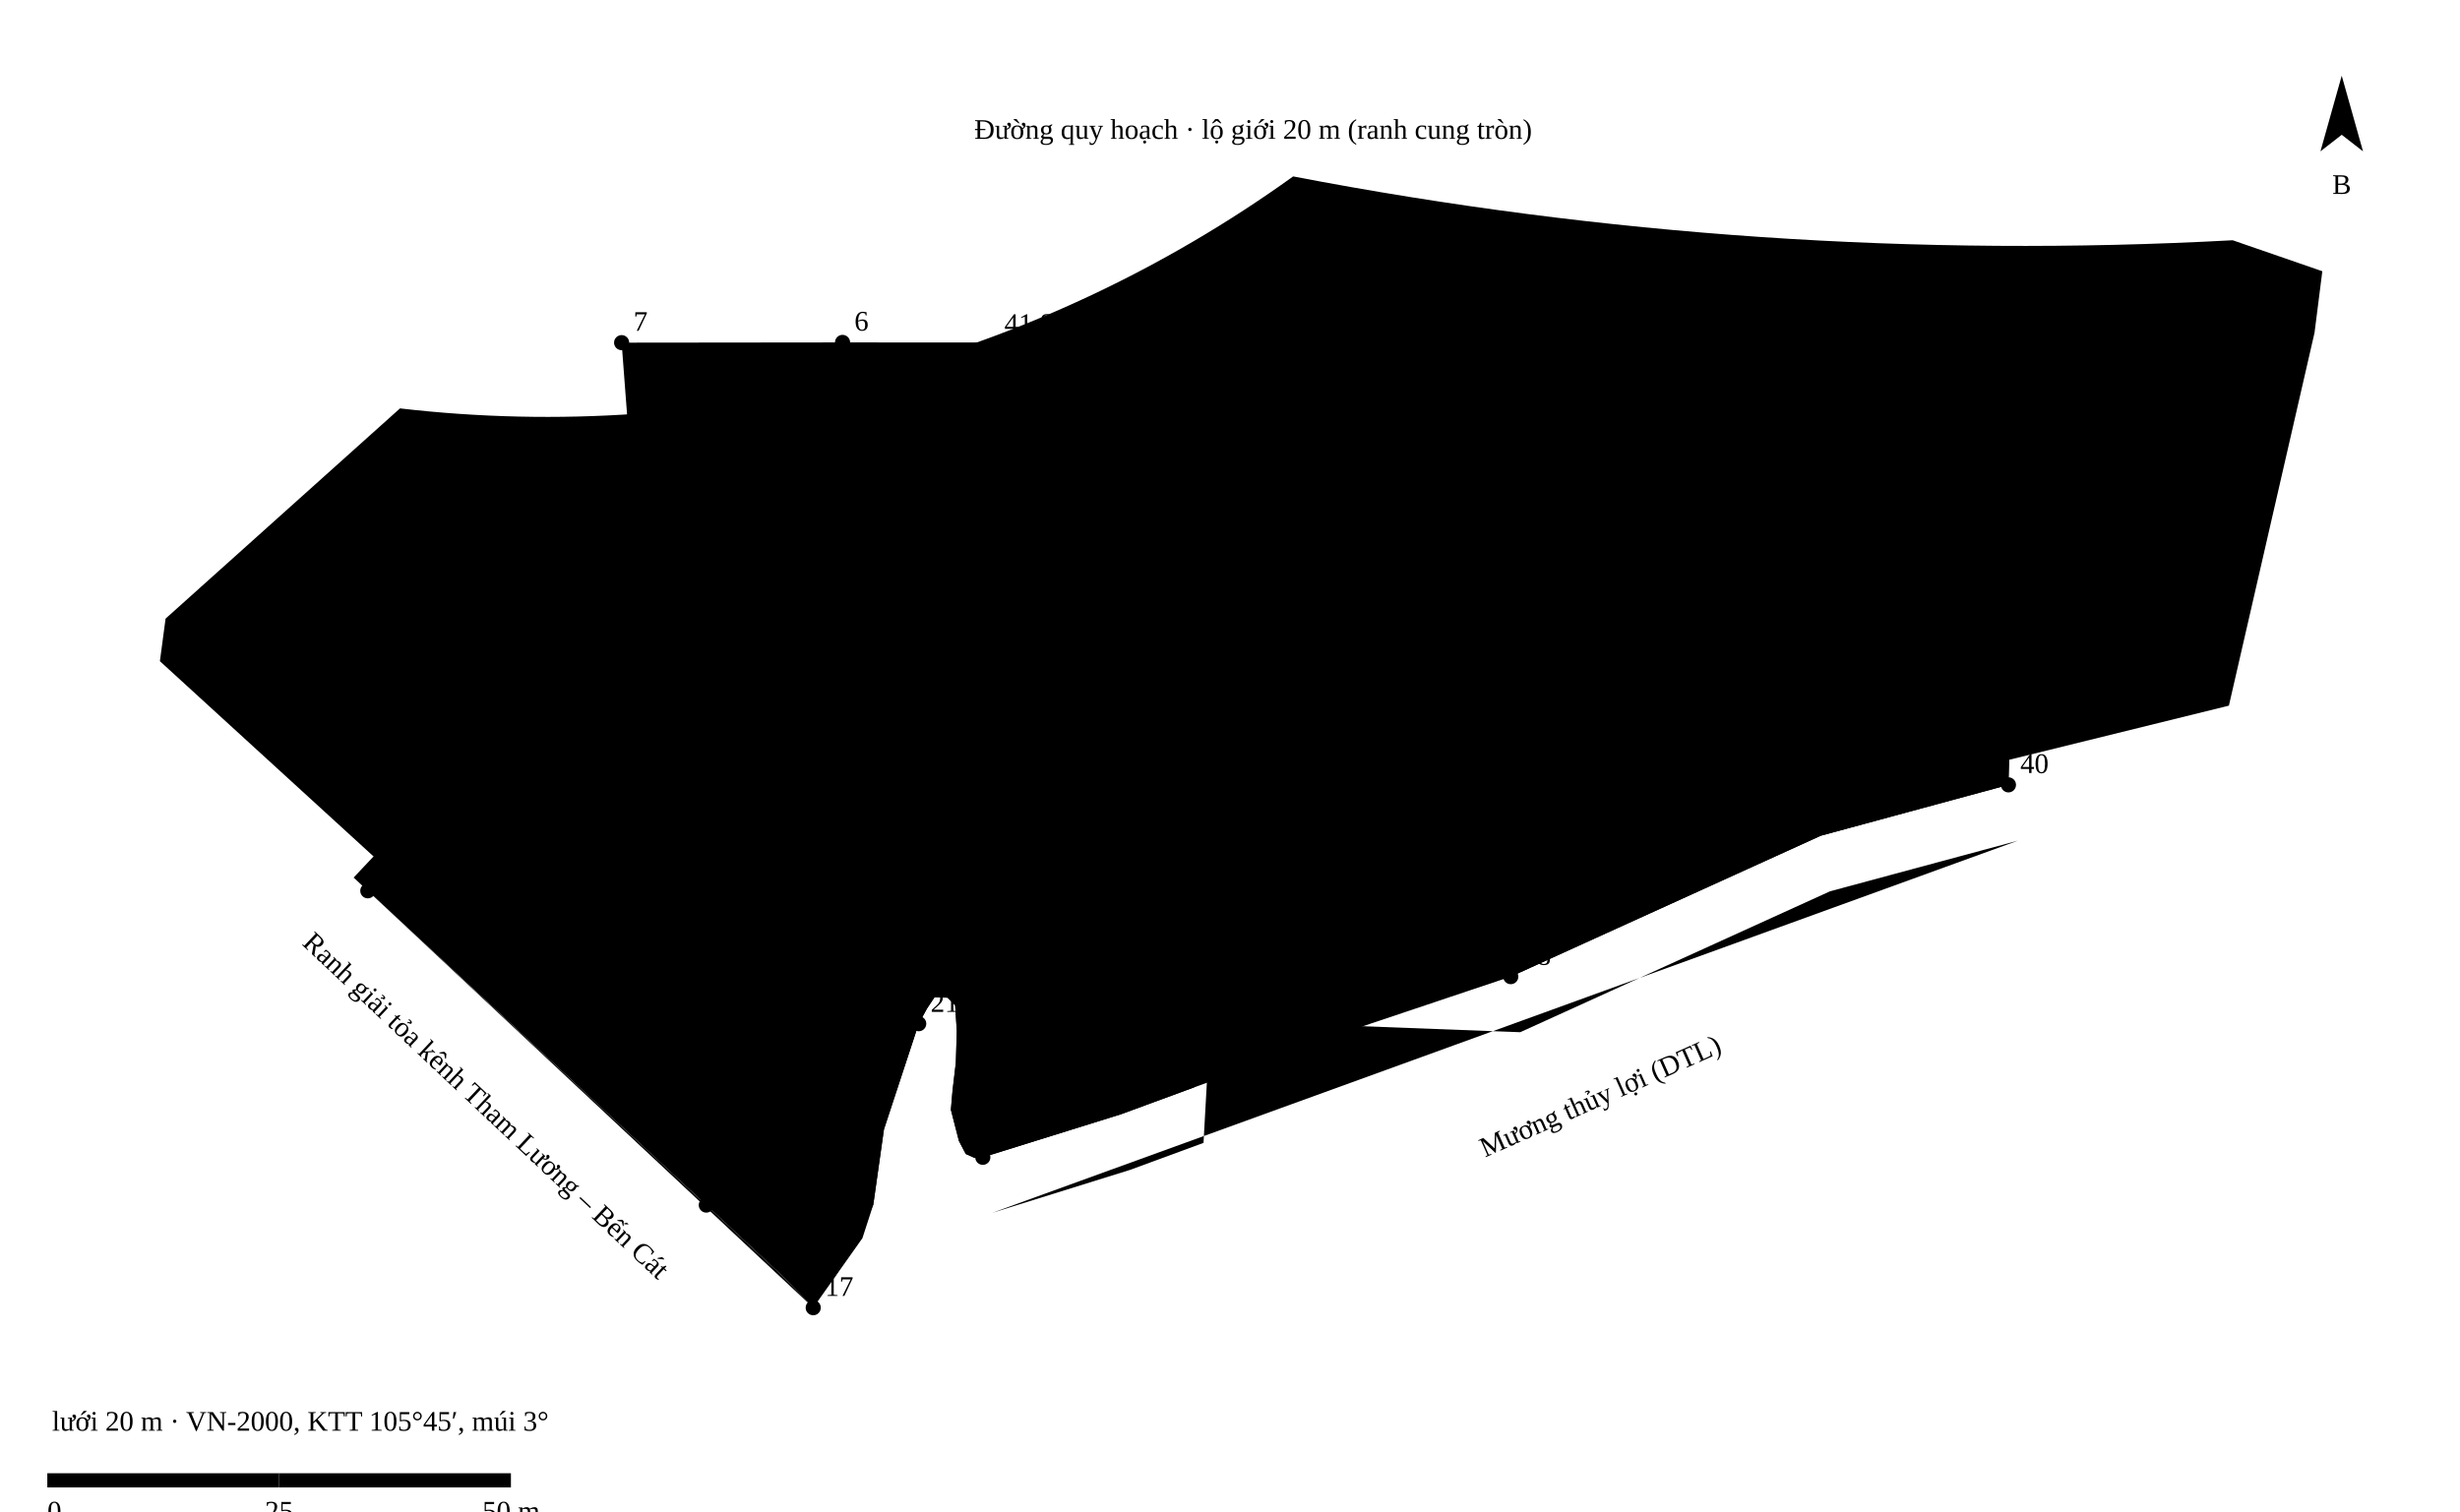
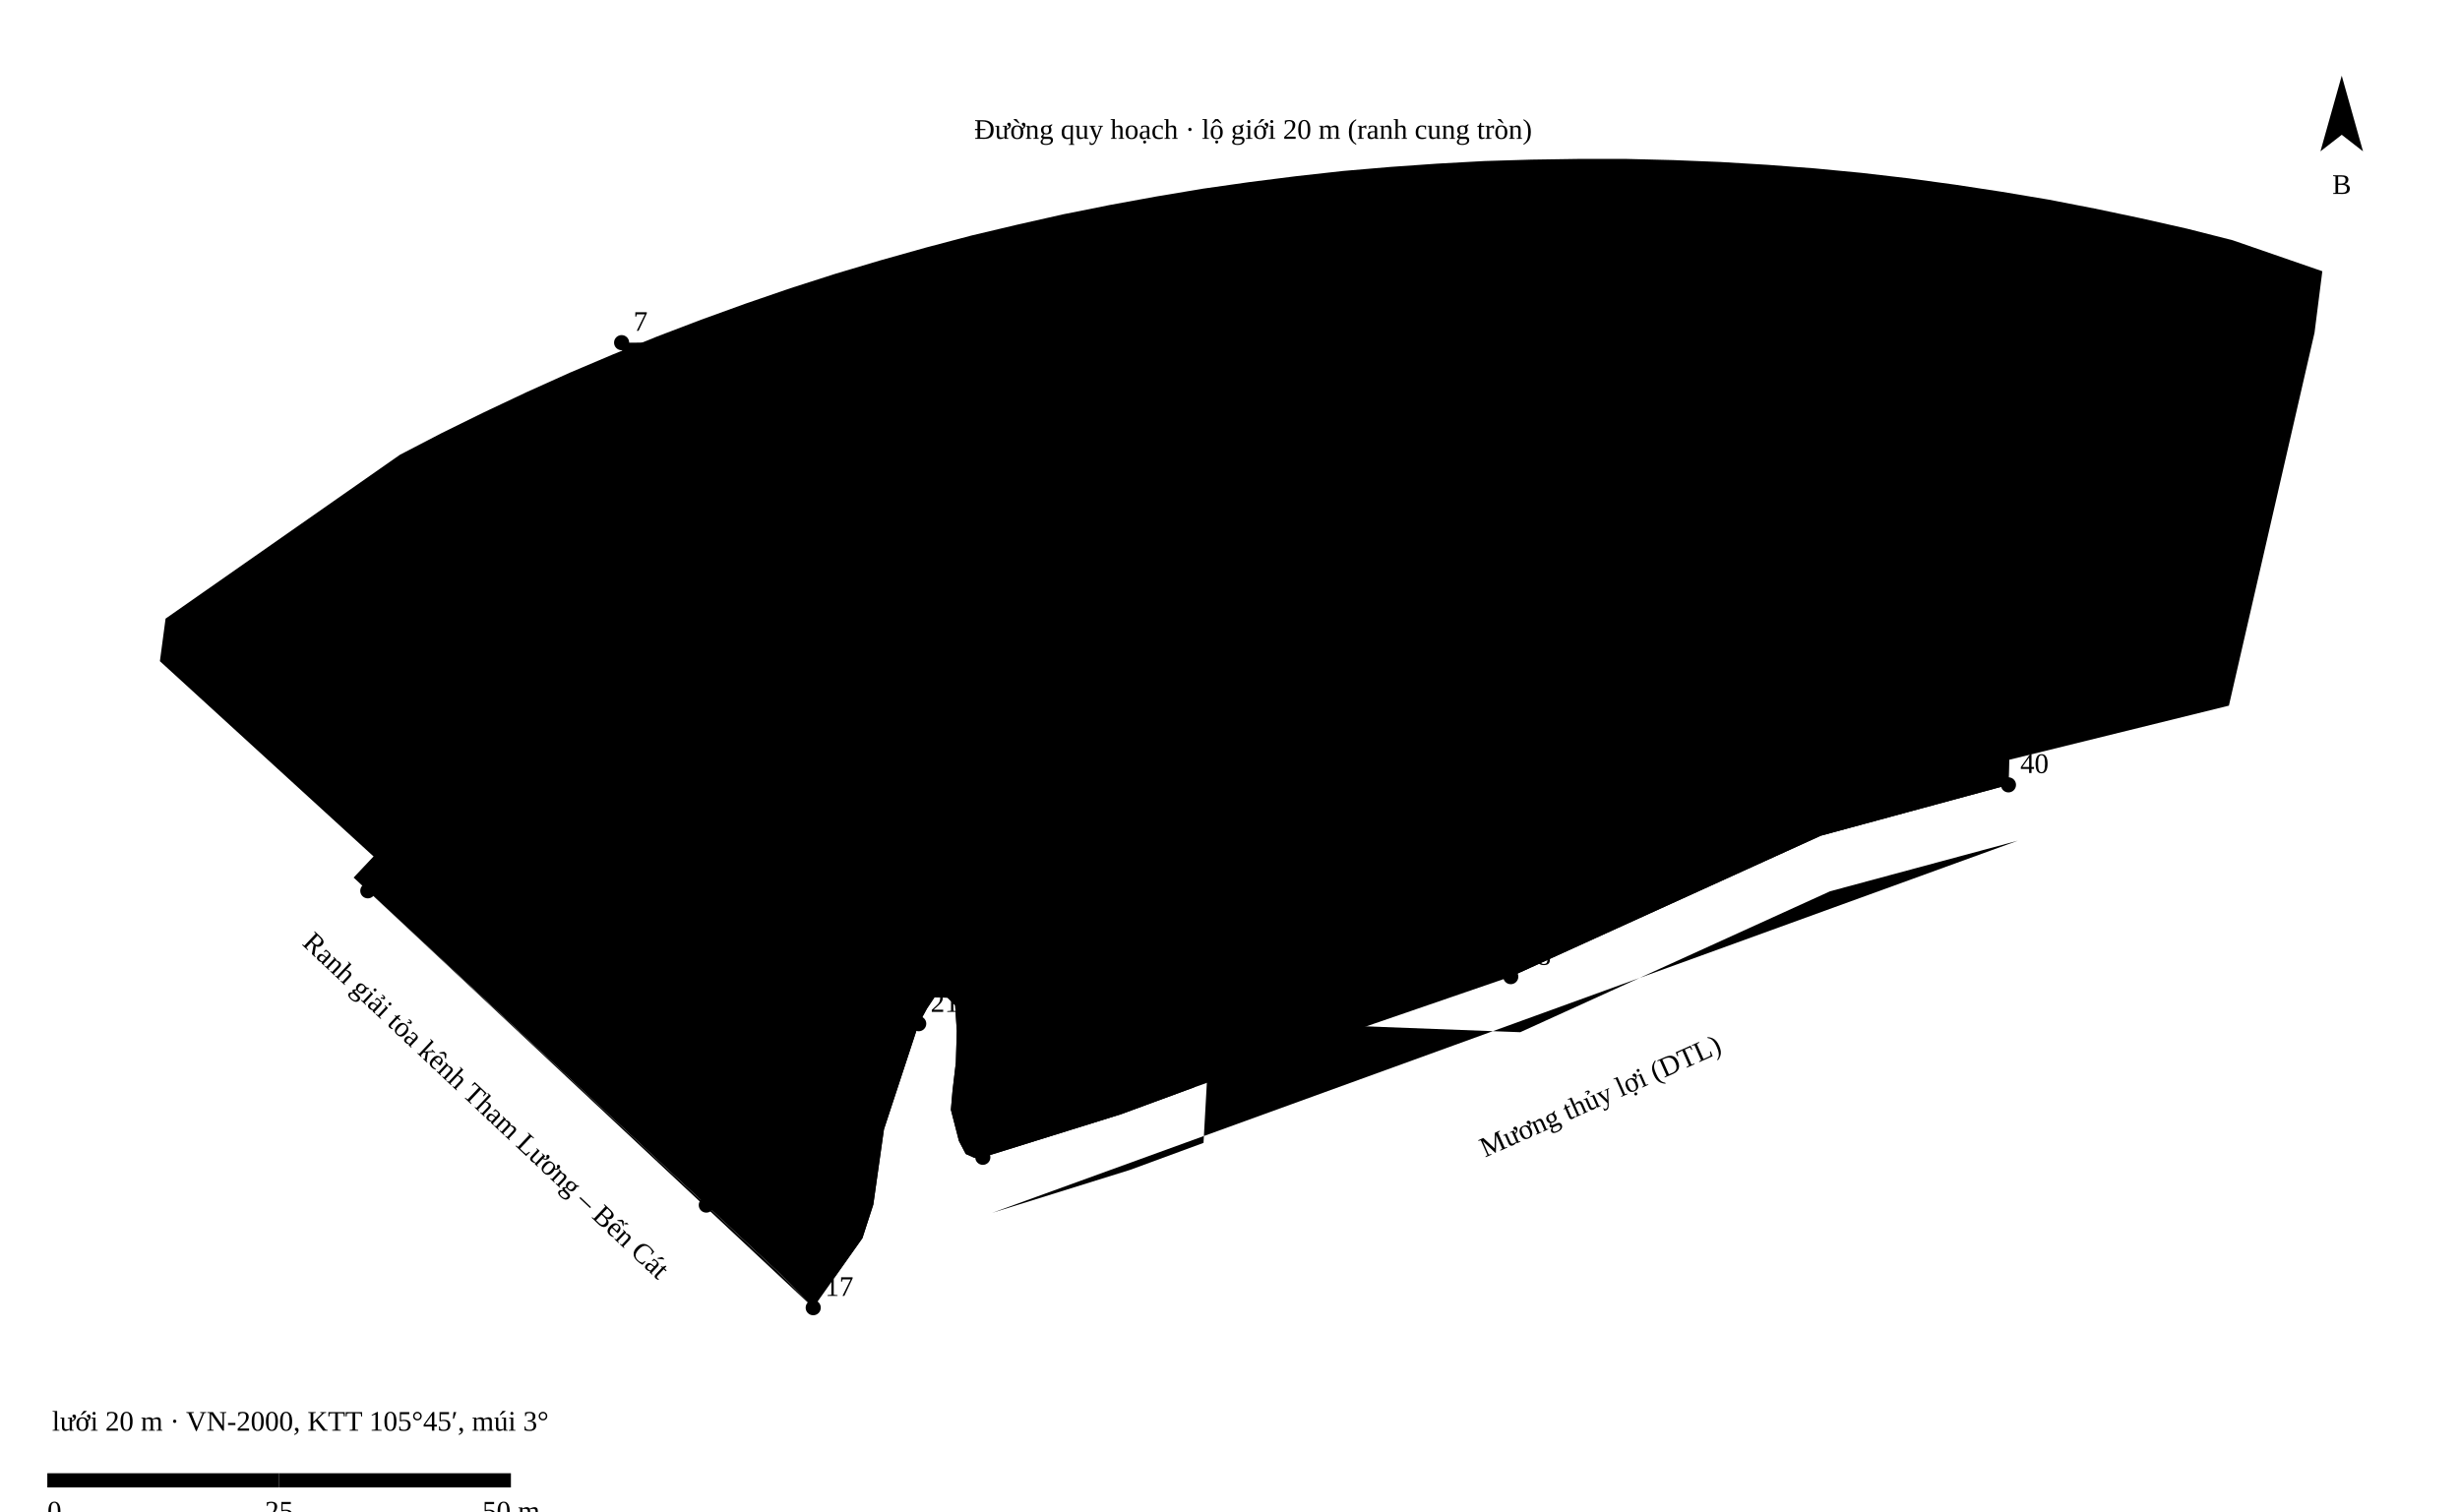
<svg xmlns="http://www.w3.org/2000/svg" viewBox="-20 -40 1040 639" role="img" aria-label="Sơ đồ ranh khu đất theo tọa độ VN-2000" class="siteplan">
  <line class="grid" x1="39.2" y1="0" x2="39.2" y2="549" />
  <line class="grid" x1="117.6" y1="0" x2="117.6" y2="549" />
  <line class="grid" x1="196.1" y1="0" x2="196.1" y2="549" />
  <line class="grid" x1="274.5" y1="0" x2="274.5" y2="549" />
  <line class="grid" x1="352.9" y1="0" x2="352.9" y2="549" />
  <line class="grid" x1="431.4" y1="0" x2="431.4" y2="549" />
  <line class="grid" x1="509.8" y1="0" x2="509.8" y2="549" />
  <line class="grid" x1="588.2" y1="0" x2="588.2" y2="549" />
  <line class="grid" x1="666.7" y1="0" x2="666.7" y2="549" />
  <line class="grid" x1="745.1" y1="0" x2="745.1" y2="549" />
  <line class="grid" x1="823.5" y1="0" x2="823.5" y2="549" />
  <line class="grid" x1="902.0" y1="0" x2="902.0" y2="549" />
  <line class="grid" x1="980.4" y1="0" x2="980.4" y2="549" />
  <line class="grid" x1="0" y1="509.8" x2="1000" y2="509.8" />
  <line class="grid" x1="0" y1="431.4" x2="1000" y2="431.4" />
  <line class="grid" x1="0" y1="352.9" x2="1000" y2="352.9" />
  <line class="grid" x1="0" y1="274.5" x2="1000" y2="274.5" />
  <line class="grid" x1="0" y1="196.1" x2="1000" y2="196.1" />
  <line class="grid" x1="0" y1="117.6" x2="1000" y2="117.6" />
  <line class="grid" x1="0" y1="39.2" x2="1000" y2="39.2" />
  <text class="gridlbl" x="2" y="565">lưới 20 m · VN-2000, KTT 105°45′, múi 3°</text>
-   <path class="p2" d="M958.5,100.7 L961.8,74.7 L923.9,61.6 A1635.8,1635.8 0 0 1 526.7,34.6 A539.9,539.9 0 0 1 149.1,132.7 L50.0,221.6 L47.6,239.6 L331.6,499.2 L332.7,500.4 L342.7,483.7 L349.2,469.4 L353.7,437.6 L368.4,392.9 L371.9,386.5 L375.1,381.7 L380.6,381.9 L383.8,385.1 L384.5,396.0 L384.1,409.3 L382.7,421.2 L382.0,429.3 L385.4,442.5 L388.3,448.0 L391.9,449.6 L395.5,449.4 L453.9,431.2 L484.9,419.8 L555.2,394.3 L618.7,373.0 L749.8,313.4 L829.1,291.9 L829.4,281.3 L922.3,258.4 Z" />
+   <polygon class="p2" points="958.5,100.7 961.8,74.7 923.9,61.6 904.6,56.7 885.1,52.3 865.6,48.2 846.0,44.4 826.3,41.1 806.6,38.1 786.8,35.4 767.0,33.1 747.1,31.2 727.2,29.7 707.3,28.5 687.4,27.7 667.4,27.2 647.5,27.2 627.5,27.5 607.6,28.1 587.6,29.2 567.7,30.6 547.8,32.3 528.0,34.5 508.2,37.0 488.5,39.8 468.8,43.1 449.1,46.7 429.6,50.6 410.1,55.0 390.7,59.6 371.4,64.7 352.2,70.1 333.1,75.8 314.1,81.9 295.2,88.4 276.4,95.2 257.8,102.3 239.3,109.8 220.9,117.6 202.7,125.8 184.7,134.3 166.8,143.1 149.1,152.3 50.0,221.6 47.6,239.6 331.6,499.2 332.7,500.4 344.6,483.6 349.2,469.4 353.7,437.6 368.4,392.9 371.9,386.5 375.1,381.7 380.6,381.9 383.8,385.1 384.5,396.0 384.1,409.3 382.7,421.2 382.0,429.3 385.4,442.5 388.3,448.0 391.9,449.6 395.5,449.4 453.9,431.2 484.9,419.8 556.8,394.3 618.7,373.0 749.8,313.4 829.1,291.9 829.4,281.3 922.3,258.4" />
  <polygon class="p1" points="833.3,107.8 756.4,107.1 643.1,105.9 545.6,104.9 500.1,104.9 336.2,104.8 242.8,104.9 250.1,201.2 250.4,202.9 212.4,243.0 181.2,276.7 154.2,304.9 129.5,331.1 135.5,336.7 278.6,469.6 310.7,499.5 323.8,513.0 344.6,483.6 349.2,469.4 353.7,437.6 368.4,392.9 371.9,386.5 375.1,381.7 380.6,381.9 383.8,385.1 384.5,396.0 384.1,409.3 382.7,421.2 382.0,429.3 385.4,442.5 388.3,448.0 391.9,449.6 395.5,449.4 453.9,431.2 484.9,419.8 487.1,378.5 486.7,367.9 618.7,373.0 749.8,313.4 829.1,291.9" />
  <polyline class="water" points="399.4,472.9 457.8,454.7 488.8,443.3 491.1,402.0 490.7,391.5 622.7,396.5 753.7,336.9 833.1,315.5" />
  <text class="lbl water-t" x="607.8" y="449.5" transform="rotate(-24 607.8 449.5)">Mương thủy lợi (DTL)</text>
  <polyline class="canal" points="129.5,331.1 135.5,336.7 278.6,469.6 310.7,499.5 323.8,513.0" />
  <text class="lbl canal-t" x="107.4" y="359.3" transform="rotate(43.3 107.4 359.3)">Ranh giải tỏa kênh Tham Lương – Bến Cát</text>
  <text class="lbl parcel" x="372.5" y="227.5" text-anchor="middle">Thửa 37 · L · 4.169 m²</text>
  <text class="lbl parcel" x="568.6" y="227.5" text-anchor="middle">Thửa 41 · L · 2.376 m²</text>
  <text class="lbl parcel" x="705.9" y="235.3" text-anchor="middle">Thửa 92 · L · 1.802</text>
  <text class="lbl parcel" x="792.2" y="196.1" text-anchor="middle">Thửa 93 · L · 1.037</text>
  <text class="lbl parcel" x="215.7" y="313.7" text-anchor="middle">Thửa 35–36 · Ao</text>
  <text class="lbl road" x="509.8" y="18.7" text-anchor="middle">Đường quy hoạch · lộ giới 20 m (ranh cung tròn)</text>
  <circle class="pt" cx="833.3" cy="107.8" r="3.2" />
  <text class="ptl" x="838.3" y="102.8">1</text>
  <circle class="pt" cx="336.2" cy="104.8" r="3.2" />
  <text class="ptl" x="341.2" y="99.8">6</text>
  <circle class="pt" cx="242.8" cy="104.9" r="3.2" />
  <text class="ptl" x="247.8" y="99.9">7</text>
  <circle class="pt" cx="250.1" cy="201.2" r="3.2" />
  <text class="ptl" x="255.1" y="196.2">8</text>
  <circle class="pt" cx="135.5" cy="336.7" r="3.2" />
  <text class="ptl" x="140.5" y="331.7">14</text>
  <circle class="pt" cx="278.6" cy="469.6" r="3.2" />
  <text class="ptl" x="283.6" y="464.6">15</text>
  <circle class="pt" cx="323.8" cy="513.0" r="3.2" />
  <text class="ptl" x="328.8" y="508.0">17</text>
  <circle class="pt" cx="368.4" cy="392.9" r="3.2" />
  <text class="ptl" x="373.4" y="387.9">21</text>
  <circle class="pt" cx="395.5" cy="449.4" r="3.2" />
  <text class="ptl" x="400.5" y="444.4">33</text>
  <circle class="pt" cx="486.7" cy="367.9" r="3.2" />
  <text class="ptl" x="491.7" y="362.9">37</text>
  <circle class="pt" cx="618.7" cy="373.0" r="3.2" />
  <text class="ptl" x="623.7" y="368.0">38</text>
  <circle class="pt" cx="829.1" cy="291.9" r="3.2" />
  <text class="ptl" x="834.1" y="286.9">40</text>
  <text class="dim" x="794.8" y="103.4" text-anchor="middle" transform="rotate(0.5 794.8 107.4)">19.61</text>
  <text class="dim" x="418.1" y="100.8" text-anchor="middle" transform="rotate(0.0 418.1 104.8)">41.80</text>
  <text class="dim" x="246.4" y="149.1" text-anchor="middle" transform="rotate(85.7 246.4 153.1)">24.62</text>
  <text class="dim" x="207.1" y="399.1" text-anchor="middle" transform="rotate(42.9 207.1 403.1)">49.81</text>
  <text class="dim" x="684.2" y="339.2" text-anchor="middle" transform="rotate(-24.4 684.2 343.2)">36.70</text>
  <text class="dim" x="789.5" y="298.6" text-anchor="middle" transform="rotate(-15.2 789.5 302.6)">20.97</text>
  <text class="dim" x="831.2" y="195.8" text-anchor="middle" transform="rotate(-88.7 831.2 199.8)">46.95</text>
  <g transform="translate(970,10)">
    <path class="north" d="M0,-18 L9,14 L0,7 L-9,14 Z" />
    <text class="ptl" x="0" y="32" text-anchor="middle">B</text>
  </g>
  <g transform="translate(0,583)">
    <rect class="sb1" x="0" y="0" width="98.0" height="6" />
    <rect class="sb2" x="98.0" y="0" width="98.0" height="6" />
    <text class="gridlbl" x="0" y="20">0</text>
    <text class="gridlbl" x="98.0" y="20" text-anchor="middle">25</text>
    <text class="gridlbl" x="196.1" y="20" text-anchor="middle">50 m</text>
  </g>
</svg>
